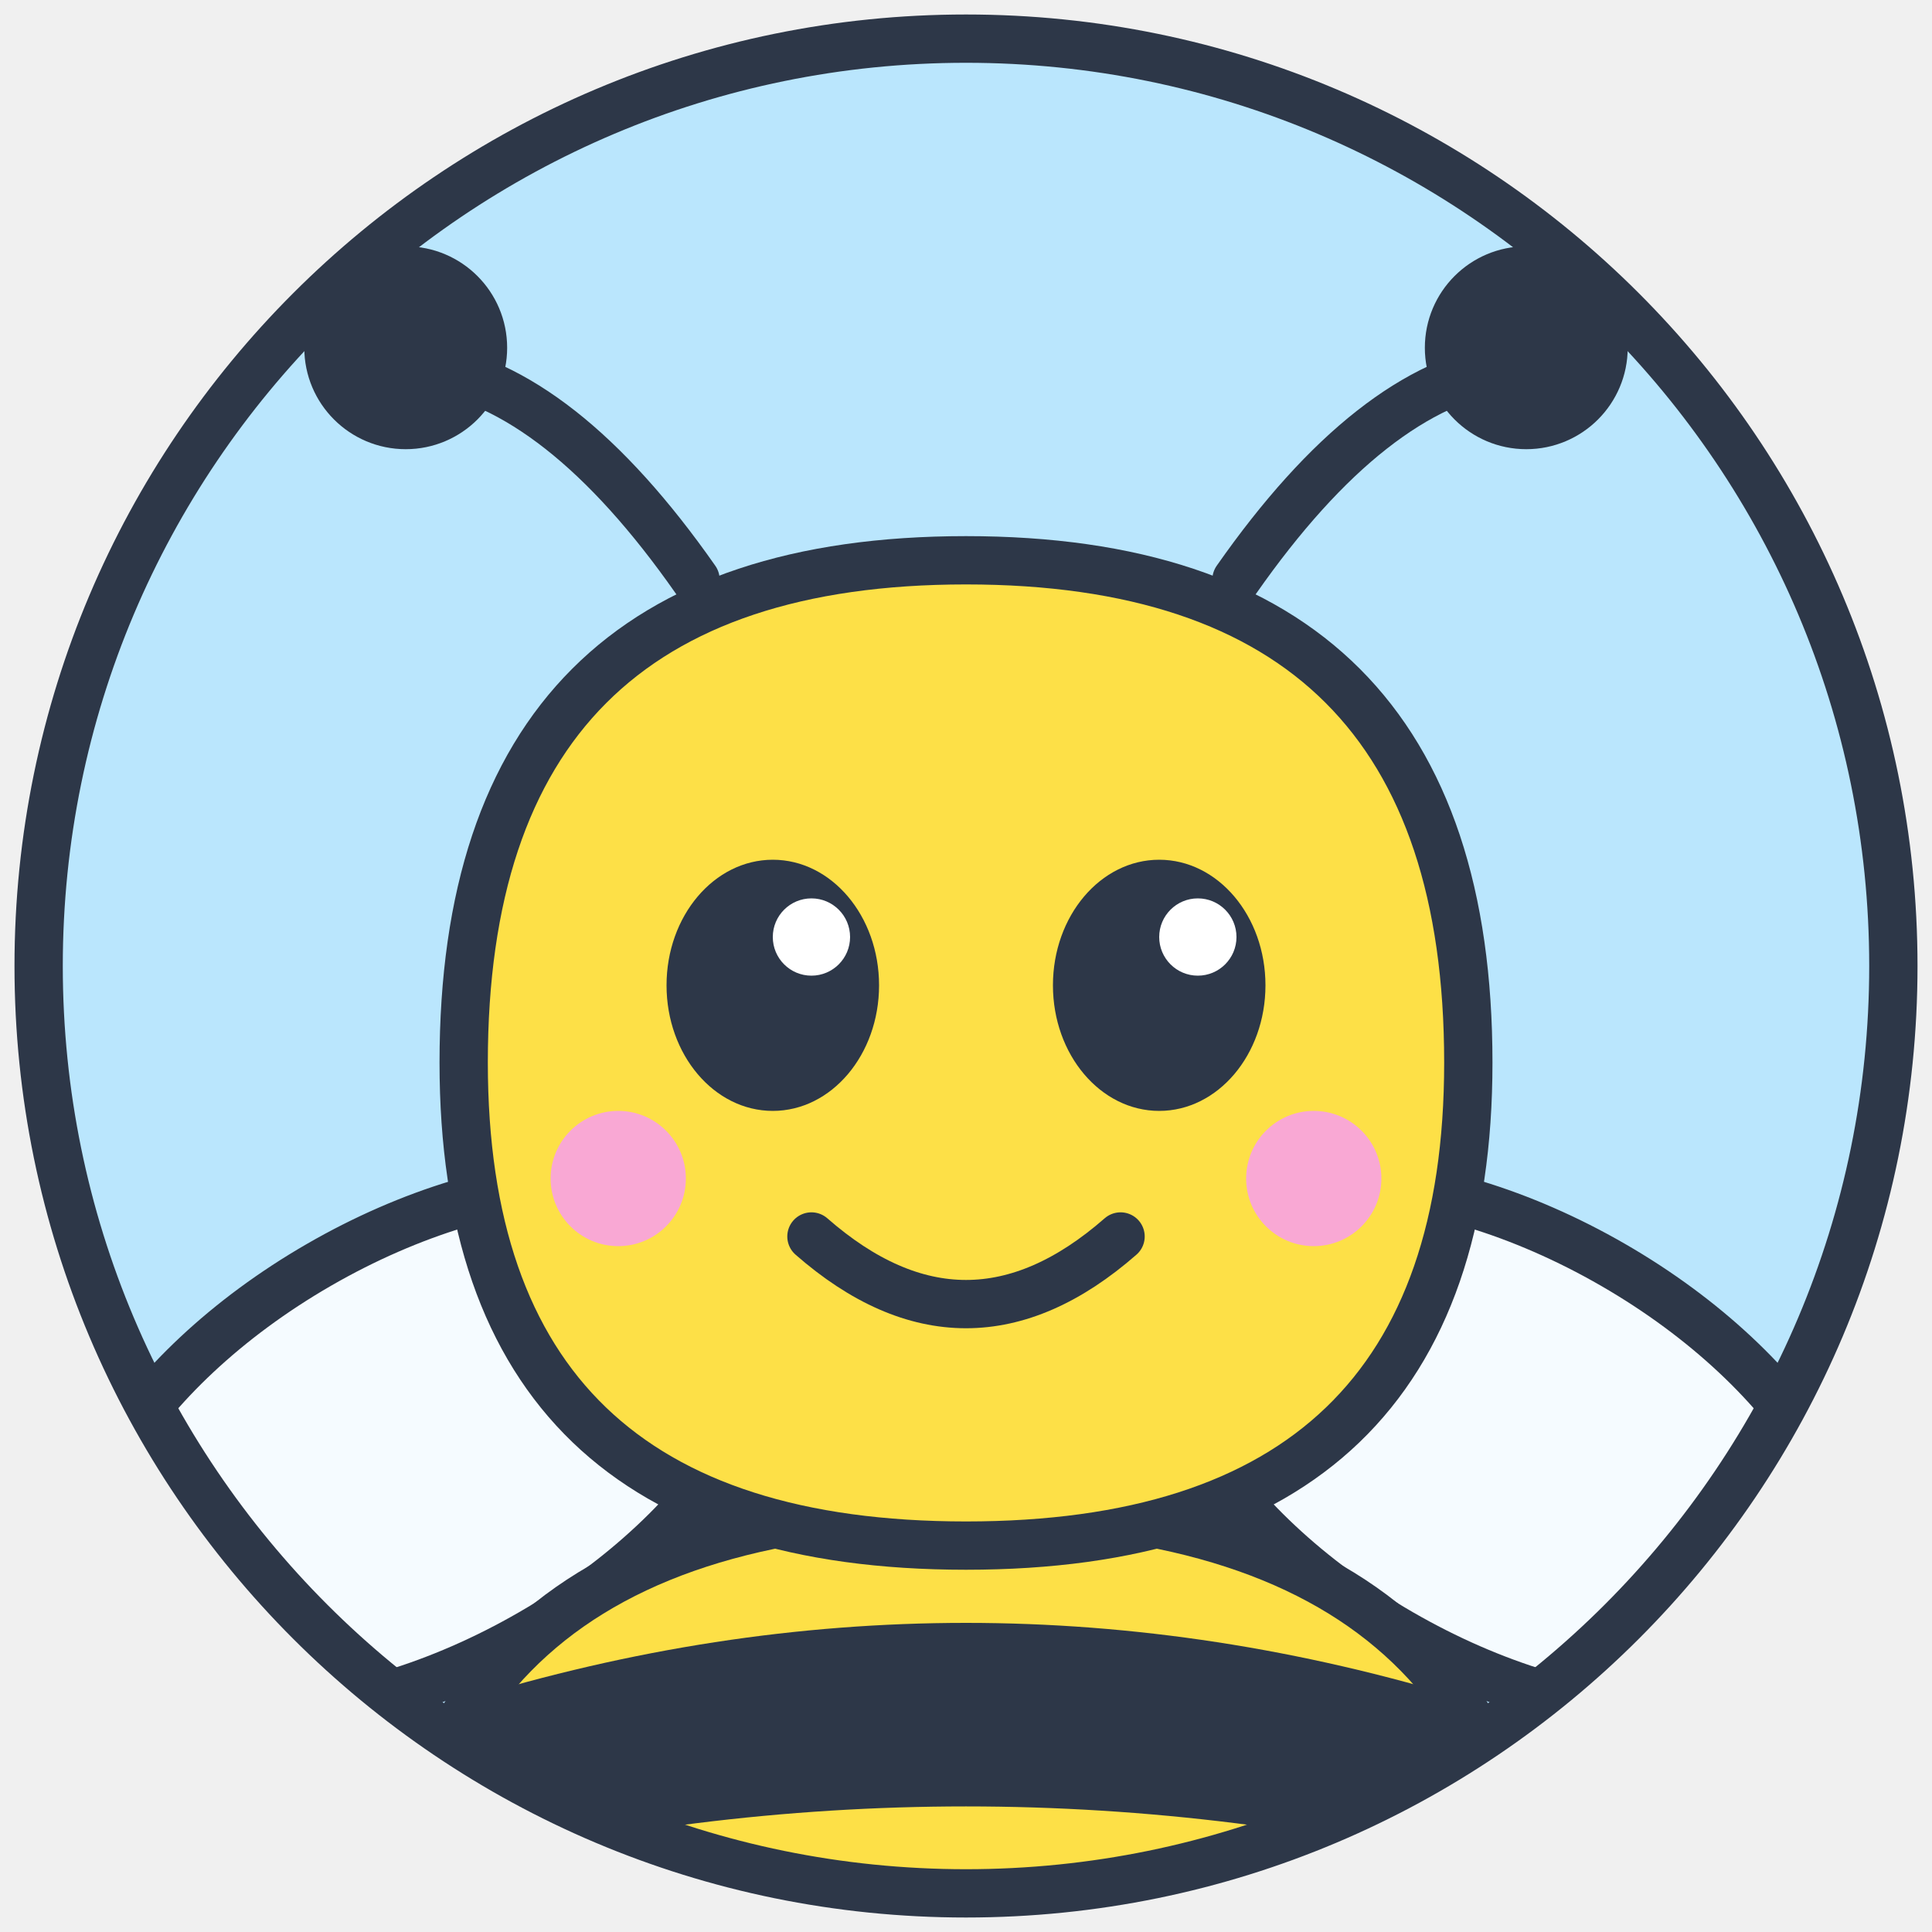
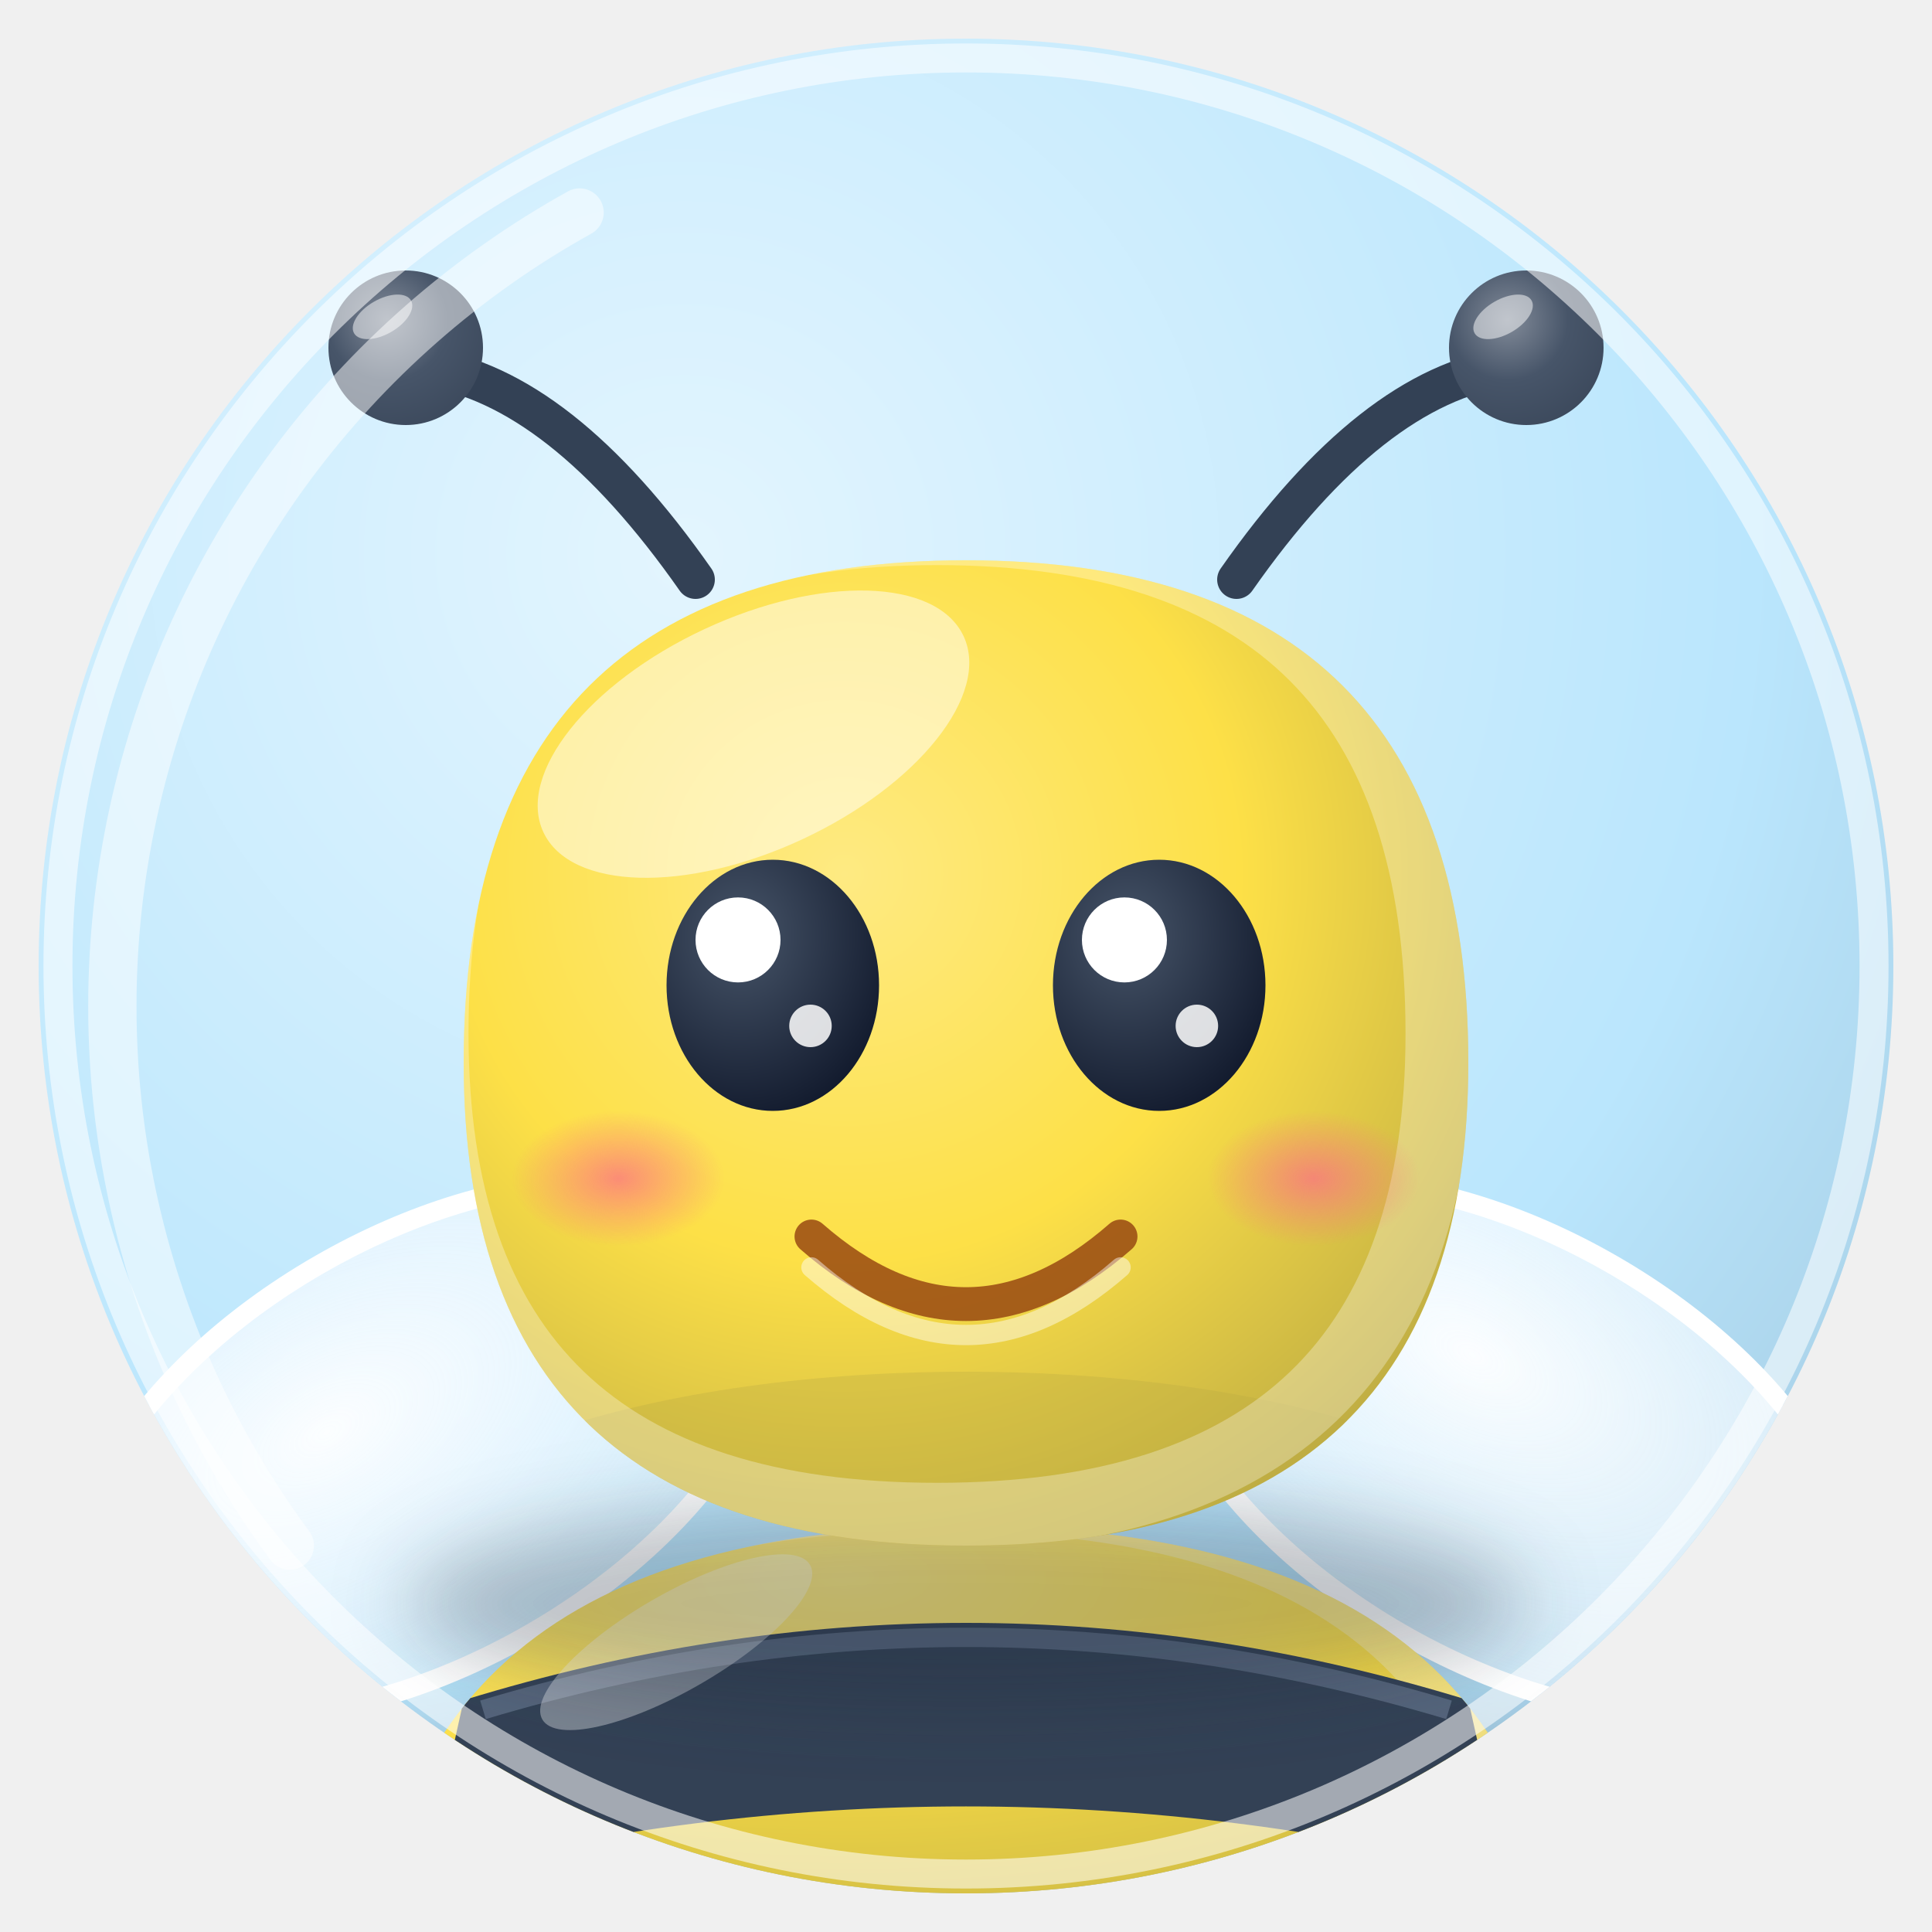
- <svg xmlns="http://www.w3.org/2000/svg" viewBox="0 0 200 200" role="img" aria-labelledby="t">
+ <svg xmlns="http://www.w3.org/2000/svg" viewBox="0 0 200 200" role="img" aria-labelledby="bee-t">
  <defs>
-     <clipPath id="c">
+     <radialGradient id="bee-bg" cx="0.35" cy="0.28" r="0.95">
+       <stop offset="0" stop-color="#E3F5FE" />
+       <stop offset="0.6" stop-color="#BAE6FD" />
+       <stop offset="1" stop-color="#9BC0D6" />
+     </radialGradient>
+     <clipPath id="bee-clip">
      <circle cx="100" cy="100" r="96" />
    </clipPath>
+     <filter id="bee-blur" x="-30%" y="-80%" width="160%" height="260%">
+       <feGaussianBlur stdDeviation="4" />
+     </filter>
+     <radialGradient id="bee-blush" cx="0.5" cy="0.5" r="0.5">
+       <stop offset="0" stop-color="#FB7185" stop-opacity="0.75" />
+       <stop offset="1" stop-color="#FB7185" stop-opacity="0" />
+     </radialGradient>
+     <radialGradient id="bee-eye" cx="0.35" cy="0.3" r="0.8">
+       <stop offset="0" stop-color="#475569" />
+       <stop offset="1" stop-color="#0F172A" />
+     </radialGradient>
+     <radialGradient id="bee-wing" cx="0.4" cy="0.35" r="0.8">
+       <stop offset="0" stop-color="#fff" stop-opacity="0.95" />
+       <stop offset="1" stop-color="#E0F2FE" stop-opacity="0.55" />
+     </radialGradient>
+     <path id="bee-body" d="M38 210Q38 158 100 158Q162 158 162 210Z" />
+     <radialGradient id="bee-bodyg" cx="0.4" cy="0.1" r="0.95">
+       <stop offset="0" stop-color="#FEEA82" />
+       <stop offset="0.5" stop-color="#FDE047" />
+       <stop offset="1" stop-color="#BAA943" />
+     </radialGradient>
+     <clipPath id="bee-bodyc">
+       <use href="#bee-body" />
+     </clipPath>
+     <radialGradient id="bee-ant" cx="0.38" cy="0.32" r="0.78">
+       <stop offset="0" stop-color="#828B99" />
+       <stop offset="0.5" stop-color="#475569" />
+       <stop offset="1" stop-color="#3B485B" />
+     </radialGradient>
+     <path id="bee-head" d="M48 110Q48 58 100 58Q152 58 152 110Q152 160 100 160Q48 160 48 110Z" />
+     <radialGradient id="bee-headg" cx="0.38" cy="0.32" r="0.78">
+       <stop offset="0" stop-color="#FEEA82" />
+       <stop offset="0.5" stop-color="#FDE047" />
+       <stop offset="1" stop-color="#BAA943" />
+     </radialGradient>
+     <clipPath id="bee-headc">
+       <use href="#bee-head" />
+     </clipPath>
  </defs>
-   <circle cx="100" cy="100" r="96" fill="#BAE6FD" />
-   <g clip-path="url(#c)" stroke="#2D3748" stroke-width="5" stroke-linejoin="round" stroke-linecap="round">
-     <ellipse cx="44" cy="150" rx="40" ry="22" fill="#fff" fill-opacity="0.85" transform="rotate(-30 44 150)" />
-     <ellipse cx="156" cy="150" rx="40" ry="22" fill="#fff" fill-opacity="0.85" transform="rotate(30 156 150)" />
-     <path d="M40 210Q40 156 100 156Q160 156 160 210Z" fill="#FDE047" />
-     <path d="M48 176Q100 160 152 176L156 194Q100 180 44 194Z" fill="#2D3748" stroke="none" />
-     <path d="M72 60Q58 40 44 38M128 60Q142 40 156 38" fill="none" />
-     <circle cx="42" cy="36" r="8" fill="#2D3748" />
-     <circle cx="158" cy="36" r="8" fill="#2D3748" />
-     <path d="M48 110Q48 58 100 58Q152 58 152 110Q152 160 100 160Q48 160 48 110Z" fill="#FDE047" />
-     <circle cx="64" cy="122" r="7" fill="#F9A8D4" stroke="none" />
-     <circle cx="136" cy="122" r="7" fill="#F9A8D4" stroke="none" />
-     <path d="M84 128Q100 142 116 128" fill="none" />
-     <ellipse cx="80" cy="102" rx="11" ry="13" fill="#2D3748" stroke="none" />
-     <ellipse cx="120" cy="102" rx="11" ry="13" fill="#2D3748" stroke="none" />
-     <circle cx="84" cy="97" r="4" fill="#fff" stroke="none" />
-     <circle cx="124" cy="97" r="4" fill="#fff" stroke="none" />
+   <circle cx="100" cy="100" r="96" fill="url(#bee-bg)" />
+   <g clip-path="url(#bee-clip)">
+     <ellipse cx="100" cy="190" rx="82" ry="14" fill="#1E293B" opacity="0.18" filter="url(#bee-blur)" />
+     <ellipse cx="44" cy="150" rx="40" ry="22" fill="url(#bee-wing)" stroke="#fff" stroke-width="2" transform="rotate(-30 44 150)" />
+     <ellipse cx="156" cy="150" rx="40" ry="22" fill="url(#bee-wing)" stroke="#fff" stroke-width="2" transform="rotate(30 156 150)" />
+     <use href="#bee-body" fill="url(#bee-bodyg)" />
+     <g clip-path="url(#bee-bodyc)">
+       <ellipse cx="100" cy="214" rx="80" ry="40" fill="#BAA943" opacity="0.32" />
+       <use href="#bee-body" fill="none" stroke="#fff" stroke-width="7" opacity="0.3" transform="translate(-3 -3)" />
+       <path d="M48 176Q100 160 152 176L156 194Q100 180 44 194Z" fill="#334155" />
+       <path d="M50 177Q100 162 150 177" fill="none" stroke="#64748B" stroke-width="2" opacity=".7" />
+     </g>
+     <ellipse cx="70" cy="170" rx="16" ry="5" fill="#fff" opacity="0.35" transform="rotate(-30 70 170)" />
+     <ellipse cx="100" cy="166" rx="58" ry="11" fill="#1E293B" opacity="0.28" filter="url(#bee-blur)" />
+     <path d="M72 60Q58 40 44 38M128 60Q142 40 156 38" fill="none" stroke="#334155" stroke-width="4" stroke-linecap="round" stroke-linejoin="round" />
+     <circle cx="42" cy="36" r="8" fill="url(#bee-ant)" />
+     <ellipse cx="39.6" cy="32.8" rx="3.4" ry="1.8" fill="#fff" opacity="0.5" transform="rotate(-30 39.6 32.8)" />
+     <circle cx="158" cy="36" r="8" fill="url(#bee-ant)" />
+     <ellipse cx="155.6" cy="32.8" rx="3.4" ry="1.8" fill="#fff" opacity="0.5" transform="rotate(-30 155.6 32.8)" />
+     <use href="#bee-head" fill="url(#bee-headg)" />
+     <g clip-path="url(#bee-headc)">
+       <ellipse cx="100" cy="164" rx="62" ry="22" fill="#BAA943" opacity="0.32" />
+       <use href="#bee-head" fill="none" stroke="#fff" stroke-width="7" opacity="0.3" transform="translate(-3 -3)" />
+     </g>
+     <ellipse cx="78" cy="76" rx="24" ry="12" fill="#fff" opacity="0.5" transform="rotate(-25 78 76)" />
+     <ellipse cx="64" cy="122" rx="11" ry="7" fill="url(#bee-blush)" />
+     <ellipse cx="136" cy="122" rx="11" ry="7" fill="url(#bee-blush)" />
+     <path d="M84 128Q100 142 116 128" fill="none" stroke="#92400E" stroke-width="3.5" stroke-linecap="round" opacity=".8" />
+     <path d="M84 128Q100 142 116 128" fill="none" stroke="#fff" stroke-width="2.1" stroke-linecap="round" opacity=".45" transform="translate(0 3.2)" />
+     <ellipse cx="80" cy="102" rx="11" ry="13" fill="url(#bee-eye)" />
+     <circle cx="76.4" cy="97.3" r="4.4" fill="#fff" />
+     <circle cx="83.9" cy="106.2" r="2.2" fill="#fff" opacity=".85" />
+     <ellipse cx="120" cy="102" rx="11" ry="13" fill="url(#bee-eye)" />
+     <circle cx="116.4" cy="97.3" r="4.4" fill="#fff" />
+     <circle cx="123.9" cy="106.2" r="2.2" fill="#fff" opacity=".85" />
  </g>
-   <circle cx="100" cy="100" r="96" fill="none" stroke="#2D3748" stroke-width="5" />
+   <circle cx="100" cy="100" r="94" fill="none" stroke="#fff" stroke-opacity=".55" stroke-width="3" />
+   <path d="M30 160A94 94 0 0 1 60 22" fill="none" stroke="#fff" stroke-opacity=".5" stroke-width="5" stroke-linecap="round" />
</svg>
